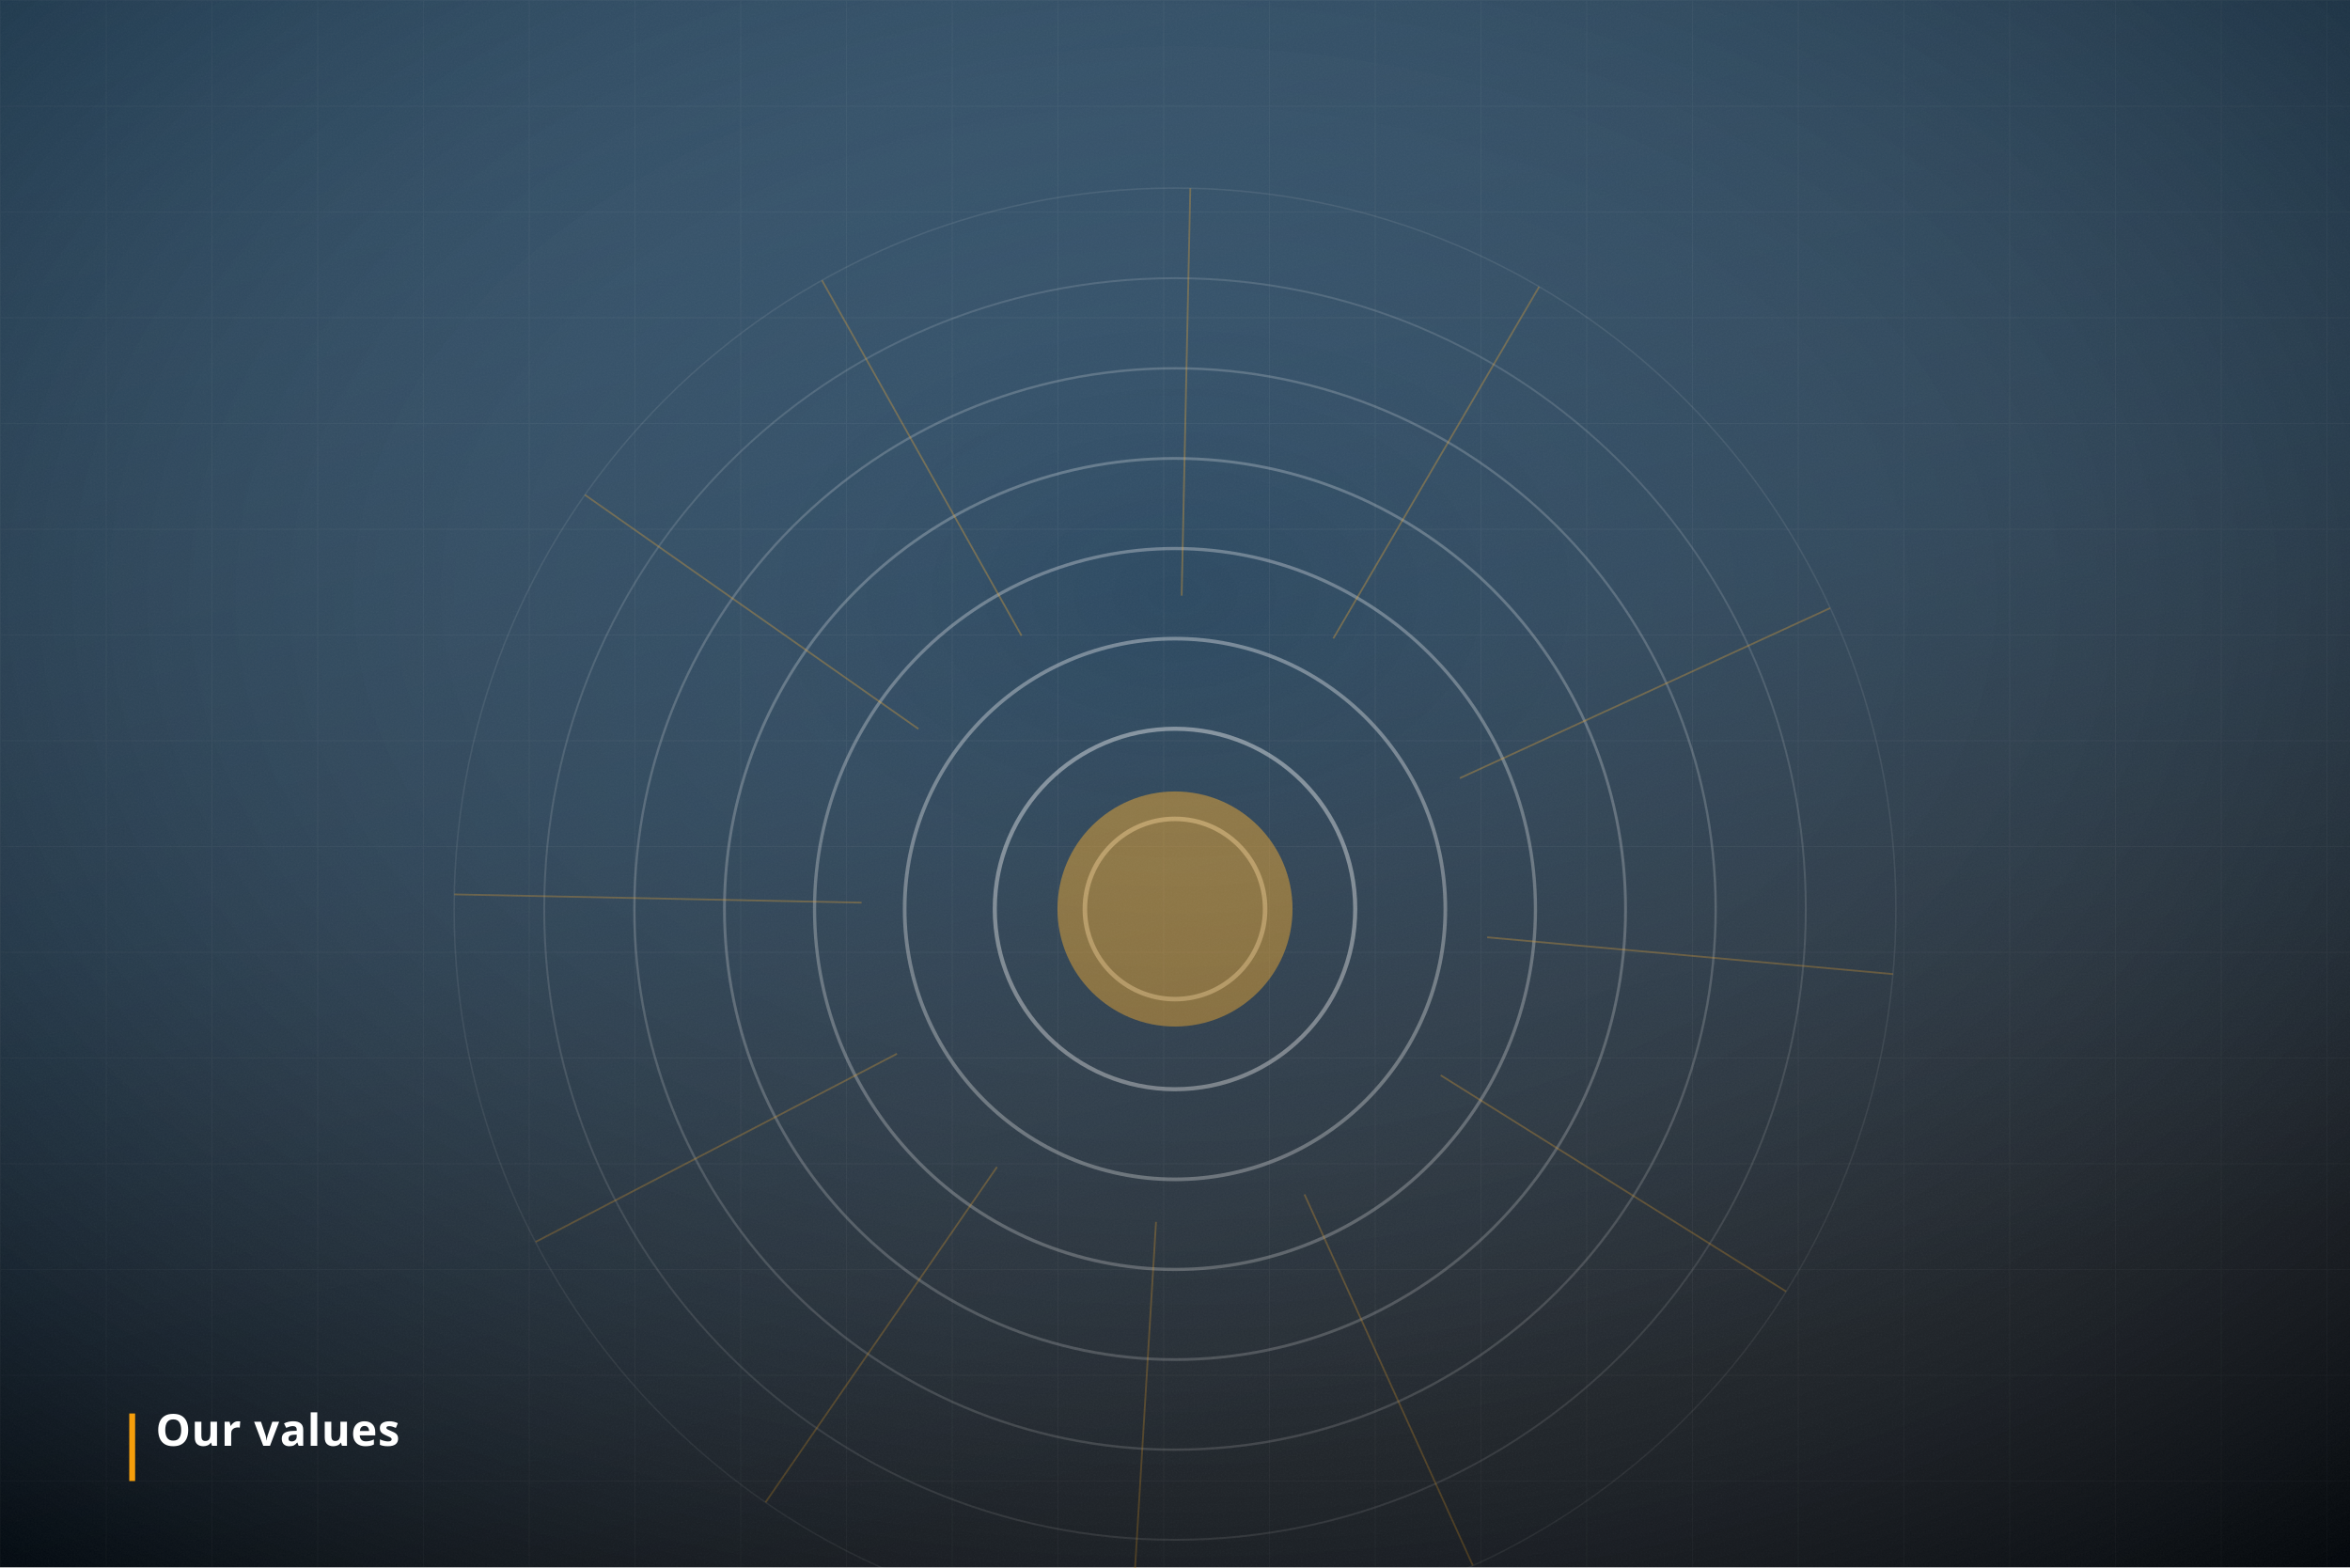
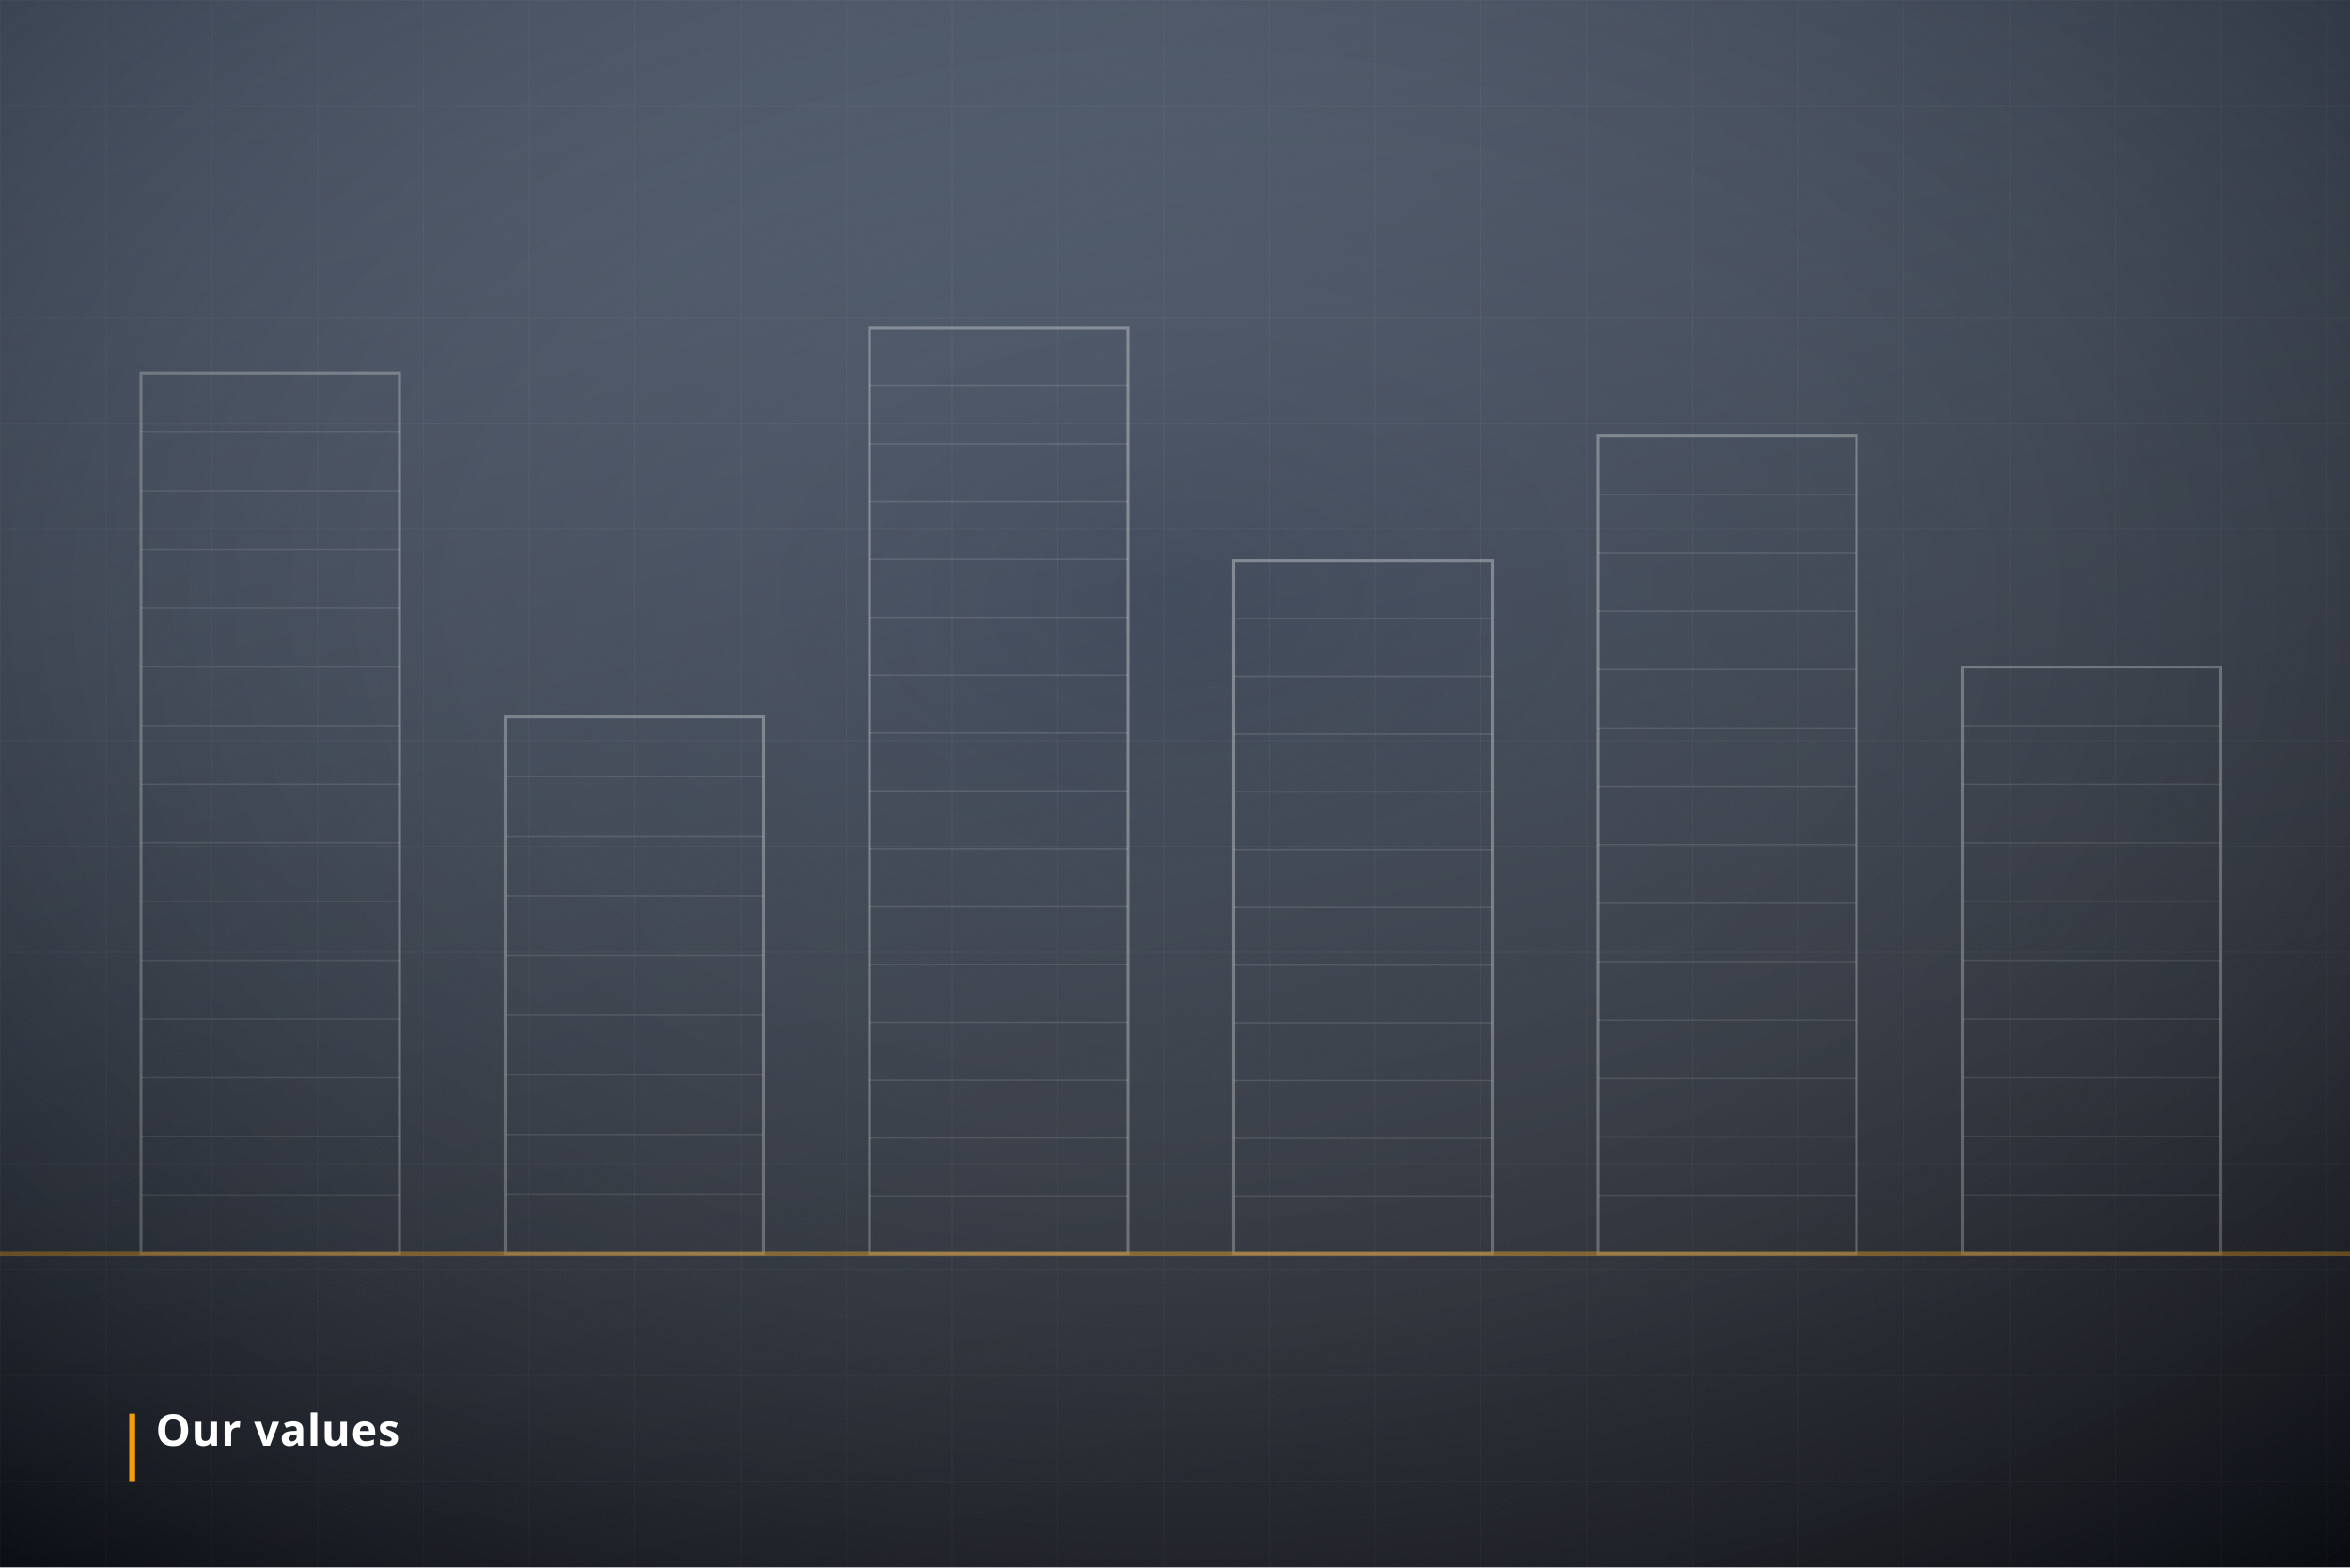
<svg xmlns="http://www.w3.org/2000/svg" width="1600" height="1067" viewBox="0 0 1600 1067" role="img" aria-label="Our values">
  <defs>
    <linearGradient id="gvalues" x1="0" y1="0" x2="0.35" y2="1">
-       <stop offset="0%" stop-color="#123f63" />
-       <stop offset="55%" stop-color="#0a2a45" />
-       <stop offset="100%" stop-color="#050d16" />
+       <stop offset="0%" stop-color="#3b4c66" />
+       <stop offset="55%" stop-color="#1e293b" />
+       <stop offset="100%" stop-color="#0c111c" />
    </linearGradient>
    <radialGradient id="vvalues" cx="50%" cy="38%" r="78%">
      <stop offset="0%" stop-color="#fff" stop-opacity="0.14" />
      <stop offset="100%" stop-color="#000" stop-opacity="0.5" />
    </radialGradient>
    <pattern id="pvalues" width="72" height="72" patternUnits="userSpaceOnUse">
      <path d="M72 0 L0 0 0 72" fill="none" stroke="rgba(255,255,255,.055)" stroke-width="1" />
    </pattern>
    <filter id="nvalues">
      <feTurbulence type="fractalNoise" baseFrequency="0.9" numOctaves="3" />
      <feColorMatrix type="saturate" values="0" />
    </filter>
  </defs>
  <rect width="1600" height="1067" fill="url(#gvalues)" />
  <rect width="1600" height="1067" fill="url(#pvalues)" />
-   <circle cx="800" cy="618.86" r="490.82" fill="none" stroke="rgba(255,255,255,0.10)" stroke-width="1.0" />
-   <circle cx="800" cy="618.86" r="429.468" fill="none" stroke="rgba(255,255,255,0.15)" stroke-width="1.3" />
-   <circle cx="800" cy="618.86" r="368.115" fill="none" stroke="rgba(255,255,255,0.21)" stroke-width="1.6" />
-   <circle cx="800" cy="618.86" r="306.762" fill="none" stroke="rgba(255,255,255,0.26)" stroke-width="1.9" />
-   <circle cx="800" cy="618.86" r="245.41" fill="none" stroke="rgba(255,255,255,0.31)" stroke-width="2.2" />
-   <circle cx="800" cy="618.86" r="184.058" fill="none" stroke="rgba(255,255,255,0.36)" stroke-width="2.5" />
-   <circle cx="800" cy="618.86" r="122.705" fill="none" stroke="rgba(255,255,255,0.42)" stroke-width="2.8" />
-   <circle cx="800" cy="618.86" r="61.352" fill="none" stroke="rgba(255,255,255,0.47)" stroke-width="3.1" />
-   <line x1="1012.528" y1="638.132" x2="1288.814" y2="663.186" stroke="rgba(245,158,11,.34)" stroke-width="1.2" />
-   <line x1="980.89" y1="732.078" x2="1216.047" y2="879.263" stroke="rgba(245,158,11,.34)" stroke-width="1.2" />
-   <line x1="888.168" y1="813.195" x2="1002.787" y2="1065.829" stroke="rgba(245,158,11,.34)" stroke-width="1.2" />
-   <line x1="787.09" y1="831.869" x2="770.307" y2="1108.781" stroke="rgba(245,158,11,.34)" stroke-width="1.2" />
-   <line x1="678.79" y1="794.495" x2="521.216" y2="1022.82" stroke="rgba(245,158,11,.34)" stroke-width="1.2" />
-   <line x1="610.715" y1="717.404" x2="364.645" y2="845.51" stroke="rgba(245,158,11,.34)" stroke-width="1.2" />
-   <line x1="586.644" y1="614.542" x2="309.281" y2="608.928" stroke="rgba(245,158,11,.34)" stroke-width="1.2" />
-   <line x1="625.321" y1="496.277" x2="398.237" y2="336.918" stroke="rgba(245,158,11,.34)" stroke-width="1.2" />
-   <line x1="695.506" y1="432.794" x2="559.663" y2="190.909" stroke="rgba(245,158,11,.34)" stroke-width="1.2" />
-   <line x1="804.533" y1="405.508" x2="810.426" y2="128.151" stroke="rgba(245,158,11,.34)" stroke-width="1.2" />
-   <line x1="907.789" y1="434.683" x2="1047.914" y2="195.253" stroke="rgba(245,158,11,.34)" stroke-width="1.2" />
-   <line x1="993.926" y1="529.798" x2="1246.031" y2="414.016" stroke="rgba(245,158,11,.34)" stroke-width="1.2" />
-   <circle cx="800" cy="618.86" r="80.025" fill="rgba(245,158,11,.5)" />
+   <rect x="96" y="254.228" width="176" height="599.372" fill="none" stroke="rgba(255,255,255,.34)" stroke-width="2" />
+   <line x1="96" y1="294.186" x2="272" y2="294.186" stroke="rgba(255,255,255,.13)" stroke-width="1" />
+   <line x1="96" y1="334.144" x2="272" y2="334.144" stroke="rgba(255,255,255,.13)" stroke-width="1" />
+   <line x1="96" y1="374.103" x2="272" y2="374.103" stroke="rgba(255,255,255,.13)" stroke-width="1" />
+   <line x1="96" y1="414.061" x2="272" y2="414.061" stroke="rgba(255,255,255,.13)" stroke-width="1" />
+   <line x1="96" y1="454.019" x2="272" y2="454.019" stroke="rgba(255,255,255,.13)" stroke-width="1" />
+   <line x1="96" y1="493.977" x2="272" y2="493.977" stroke="rgba(255,255,255,.13)" stroke-width="1" />
+   <line x1="96" y1="533.935" x2="272" y2="533.935" stroke="rgba(255,255,255,.13)" stroke-width="1" />
+   <line x1="96" y1="573.893" x2="272" y2="573.893" stroke="rgba(255,255,255,.13)" stroke-width="1" />
+   <line x1="96" y1="613.851" x2="272" y2="613.851" stroke="rgba(255,255,255,.13)" stroke-width="1" />
+   <line x1="96" y1="653.809" x2="272" y2="653.809" stroke="rgba(255,255,255,.13)" stroke-width="1" />
+   <line x1="96" y1="693.768" x2="272" y2="693.768" stroke="rgba(255,255,255,.13)" stroke-width="1" />
+   <line x1="96" y1="733.726" x2="272" y2="733.726" stroke="rgba(255,255,255,.13)" stroke-width="1" />
+   <line x1="96" y1="773.684" x2="272" y2="773.684" stroke="rgba(255,255,255,.13)" stroke-width="1" />
+   <line x1="96" y1="813.642" x2="272" y2="813.642" stroke="rgba(255,255,255,.13)" stroke-width="1" />
+   <rect x="344" y="488.064" width="176" height="365.536" fill="none" stroke="rgba(255,255,255,.34)" stroke-width="2" />
+   <line x1="344" y1="528.679" x2="520" y2="528.679" stroke="rgba(255,255,255,.13)" stroke-width="1" />
+   <line x1="344" y1="569.294" x2="520" y2="569.294" stroke="rgba(255,255,255,.13)" stroke-width="1" />
+   <line x1="344" y1="609.91" x2="520" y2="609.91" stroke="rgba(255,255,255,.13)" stroke-width="1" />
+   <line x1="344" y1="650.525" x2="520" y2="650.525" stroke="rgba(255,255,255,.13)" stroke-width="1" />
+   <line x1="344" y1="691.14" x2="520" y2="691.14" stroke="rgba(255,255,255,.13)" stroke-width="1" />
+   <line x1="344" y1="731.755" x2="520" y2="731.755" stroke="rgba(255,255,255,.13)" stroke-width="1" />
+   <line x1="344" y1="772.37" x2="520" y2="772.37" stroke="rgba(255,255,255,.13)" stroke-width="1" />
+   <line x1="344" y1="812.985" x2="520" y2="812.985" stroke="rgba(255,255,255,.13)" stroke-width="1" />
+   <rect x="592" y="223.313" width="176" height="630.287" fill="none" stroke="rgba(255,255,255,.34)" stroke-width="2" />
+   <line x1="592" y1="262.706" x2="768" y2="262.706" stroke="rgba(255,255,255,.13)" stroke-width="1" />
+   <line x1="592" y1="302.099" x2="768" y2="302.099" stroke="rgba(255,255,255,.13)" stroke-width="1" />
+   <line x1="592" y1="341.492" x2="768" y2="341.492" stroke="rgba(255,255,255,.13)" stroke-width="1" />
+   <line x1="592" y1="380.885" x2="768" y2="380.885" stroke="rgba(255,255,255,.13)" stroke-width="1" />
+   <line x1="592" y1="420.278" x2="768" y2="420.278" stroke="rgba(255,255,255,.13)" stroke-width="1" />
+   <line x1="592" y1="459.671" x2="768" y2="459.671" stroke="rgba(255,255,255,.13)" stroke-width="1" />
+   <line x1="592" y1="499.064" x2="768" y2="499.064" stroke="rgba(255,255,255,.13)" stroke-width="1" />
+   <line x1="592" y1="538.457" x2="768" y2="538.457" stroke="rgba(255,255,255,.13)" stroke-width="1" />
+   <line x1="592" y1="577.849" x2="768" y2="577.849" stroke="rgba(255,255,255,.13)" stroke-width="1" />
+   <line x1="592" y1="617.242" x2="768" y2="617.242" stroke="rgba(255,255,255,.13)" stroke-width="1" />
+   <line x1="592" y1="656.635" x2="768" y2="656.635" stroke="rgba(255,255,255,.13)" stroke-width="1" />
+   <line x1="592" y1="696.028" x2="768" y2="696.028" stroke="rgba(255,255,255,.13)" stroke-width="1" />
+   <line x1="592" y1="735.421" x2="768" y2="735.421" stroke="rgba(255,255,255,.13)" stroke-width="1" />
+   <line x1="592" y1="774.814" x2="768" y2="774.814" stroke="rgba(255,255,255,.13)" stroke-width="1" />
+   <line x1="592" y1="814.207" x2="768" y2="814.207" stroke="rgba(255,255,255,.13)" stroke-width="1" />
+   <rect x="840" y="381.842" width="176" height="471.758" fill="none" stroke="rgba(255,255,255,.34)" stroke-width="2" />
+   <line x1="840" y1="421.155" x2="1016" y2="421.155" stroke="rgba(255,255,255,.13)" stroke-width="1" />
+   <line x1="840" y1="460.468" x2="1016" y2="460.468" stroke="rgba(255,255,255,.13)" stroke-width="1" />
+   <line x1="840" y1="499.781" x2="1016" y2="499.781" stroke="rgba(255,255,255,.13)" stroke-width="1" />
+   <line x1="840" y1="539.094" x2="1016" y2="539.094" stroke="rgba(255,255,255,.13)" stroke-width="1" />
+   <line x1="840" y1="578.408" x2="1016" y2="578.408" stroke="rgba(255,255,255,.13)" stroke-width="1" />
+   <line x1="840" y1="617.721" x2="1016" y2="617.721" stroke="rgba(255,255,255,.13)" stroke-width="1" />
+   <line x1="840" y1="657.034" x2="1016" y2="657.034" stroke="rgba(255,255,255,.13)" stroke-width="1" />
+   <line x1="840" y1="696.347" x2="1016" y2="696.347" stroke="rgba(255,255,255,.13)" stroke-width="1" />
+   <line x1="840" y1="735.66" x2="1016" y2="735.66" stroke="rgba(255,255,255,.13)" stroke-width="1" />
+   <line x1="840" y1="774.974" x2="1016" y2="774.974" stroke="rgba(255,255,255,.13)" stroke-width="1" />
+   <line x1="840" y1="814.287" x2="1016" y2="814.287" stroke="rgba(255,255,255,.13)" stroke-width="1" />
+   <rect x="1088" y="296.754" width="176" height="556.846" fill="none" stroke="rgba(255,255,255,.34)" stroke-width="2" />
+   <line x1="1088" y1="336.528" x2="1264" y2="336.528" stroke="rgba(255,255,255,.13)" stroke-width="1" />
+   <line x1="1088" y1="376.303" x2="1264" y2="376.303" stroke="rgba(255,255,255,.13)" stroke-width="1" />
+   <line x1="1088" y1="416.078" x2="1264" y2="416.078" stroke="rgba(255,255,255,.13)" stroke-width="1" />
+   <line x1="1088" y1="455.853" x2="1264" y2="455.853" stroke="rgba(255,255,255,.13)" stroke-width="1" />
+   <line x1="1088" y1="495.627" x2="1264" y2="495.627" stroke="rgba(255,255,255,.13)" stroke-width="1" />
+   <line x1="1088" y1="535.402" x2="1264" y2="535.402" stroke="rgba(255,255,255,.13)" stroke-width="1" />
+   <line x1="1088" y1="575.177" x2="1264" y2="575.177" stroke="rgba(255,255,255,.13)" stroke-width="1" />
+   <line x1="1088" y1="614.952" x2="1264" y2="614.952" stroke="rgba(255,255,255,.13)" stroke-width="1" />
+   <line x1="1088" y1="654.726" x2="1264" y2="654.726" stroke="rgba(255,255,255,.13)" stroke-width="1" />
+   <line x1="1088" y1="694.501" x2="1264" y2="694.501" stroke="rgba(255,255,255,.13)" stroke-width="1" />
+   <line x1="1088" y1="734.276" x2="1264" y2="734.276" stroke="rgba(255,255,255,.13)" stroke-width="1" />
+   <line x1="1088" y1="774.051" x2="1264" y2="774.051" stroke="rgba(255,255,255,.13)" stroke-width="1" />
+   <line x1="1088" y1="813.825" x2="1264" y2="813.825" stroke="rgba(255,255,255,.13)" stroke-width="1" />
+   <rect x="1336" y="454.117" width="176" height="399.483" fill="none" stroke="rgba(255,255,255,.34)" stroke-width="2" />
+   <line x1="1336" y1="494.066" x2="1512" y2="494.066" stroke="rgba(255,255,255,.13)" stroke-width="1" />
+   <line x1="1336" y1="534.014" x2="1512" y2="534.014" stroke="rgba(255,255,255,.13)" stroke-width="1" />
+   <line x1="1336" y1="573.962" x2="1512" y2="573.962" stroke="rgba(255,255,255,.13)" stroke-width="1" />
+   <line x1="1336" y1="613.91" x2="1512" y2="613.91" stroke="rgba(255,255,255,.13)" stroke-width="1" />
+   <line x1="1336" y1="653.859" x2="1512" y2="653.859" stroke="rgba(255,255,255,.13)" stroke-width="1" />
+   <line x1="1336" y1="693.807" x2="1512" y2="693.807" stroke="rgba(255,255,255,.13)" stroke-width="1" />
+   <line x1="1336" y1="733.755" x2="1512" y2="733.755" stroke="rgba(255,255,255,.13)" stroke-width="1" />
+   <line x1="1336" y1="773.703" x2="1512" y2="773.703" stroke="rgba(255,255,255,.13)" stroke-width="1" />
+   <line x1="1336" y1="813.652" x2="1512" y2="813.652" stroke="rgba(255,255,255,.13)" stroke-width="1" />
+   <line x1="0" y1="853.6" x2="1600" y2="853.6" stroke="rgba(245,158,11,.55)" stroke-width="3" />
  <rect width="1600" height="1067" fill="url(#vvalues)" />
  <rect width="1600" height="1067" filter="url(#nvalues)" opacity="0.045" />
  <g font-family="Manrope, ui-sans-serif, system-ui, sans-serif">
    <rect x="88" y="962.315" width="4" height="46" fill="#F59E0B" />
    <text x="106" y="984.315" fill="#ffffff" font-size="30" font-weight="700" letter-spacing="0.5">Our values</text>
  </g>
</svg>
